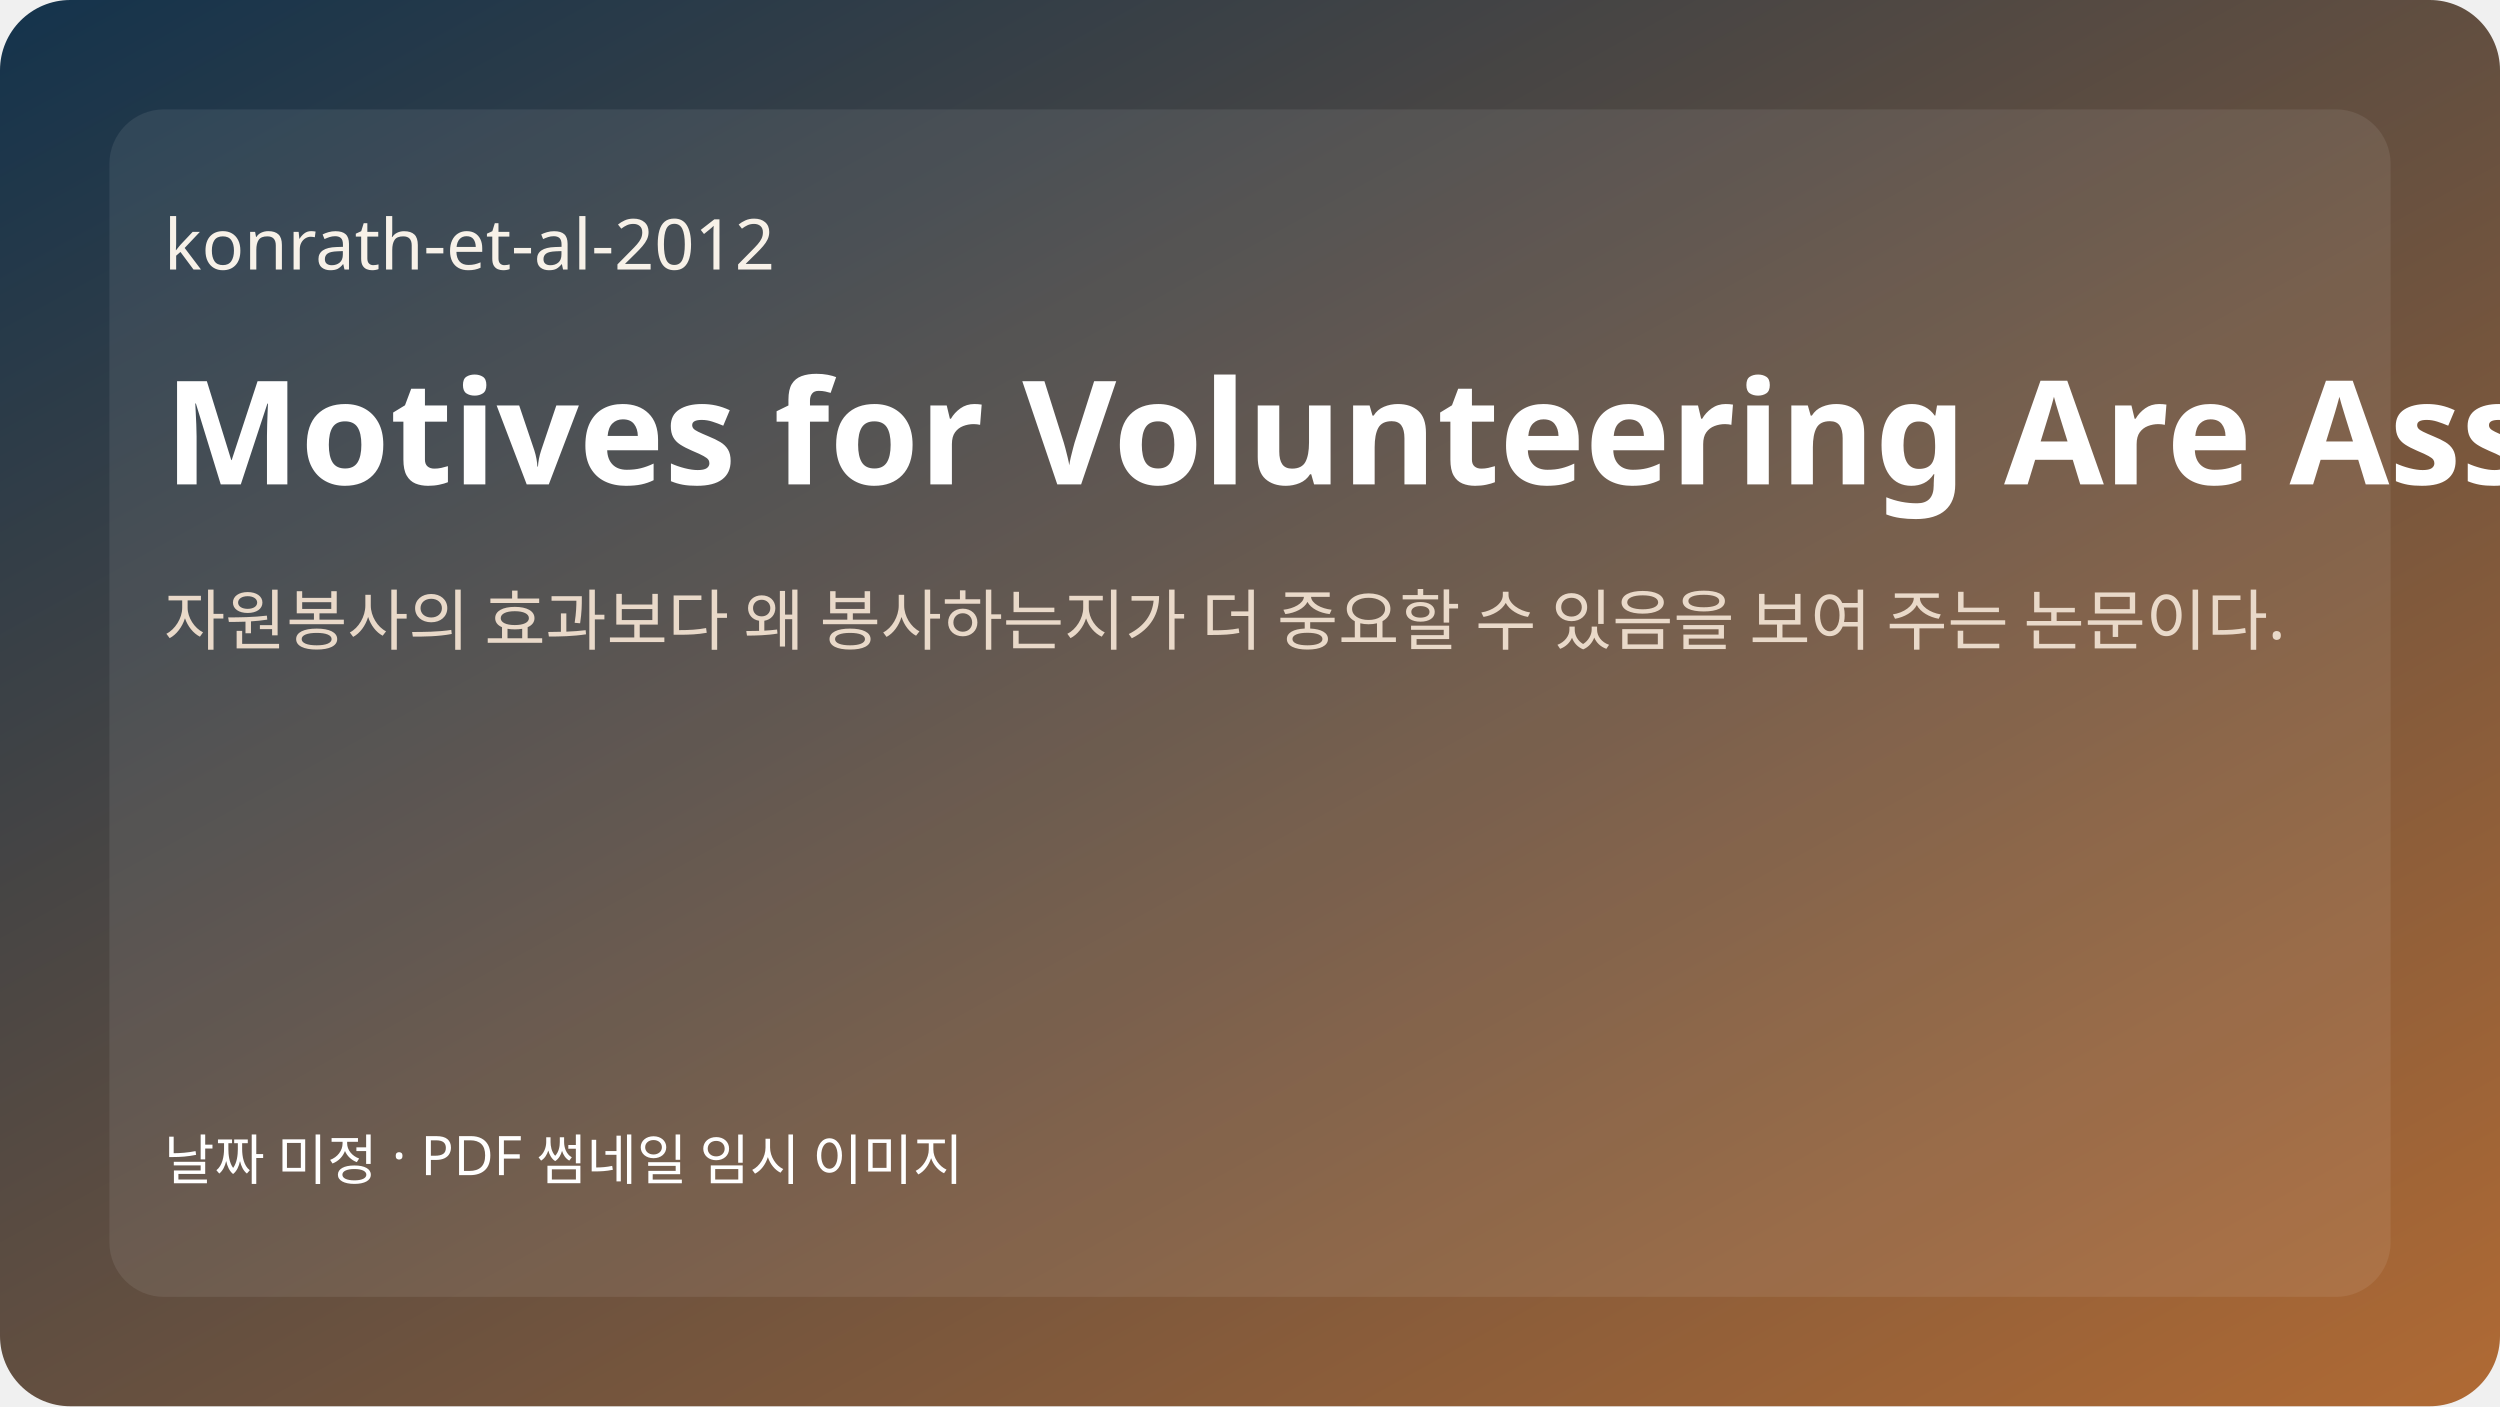
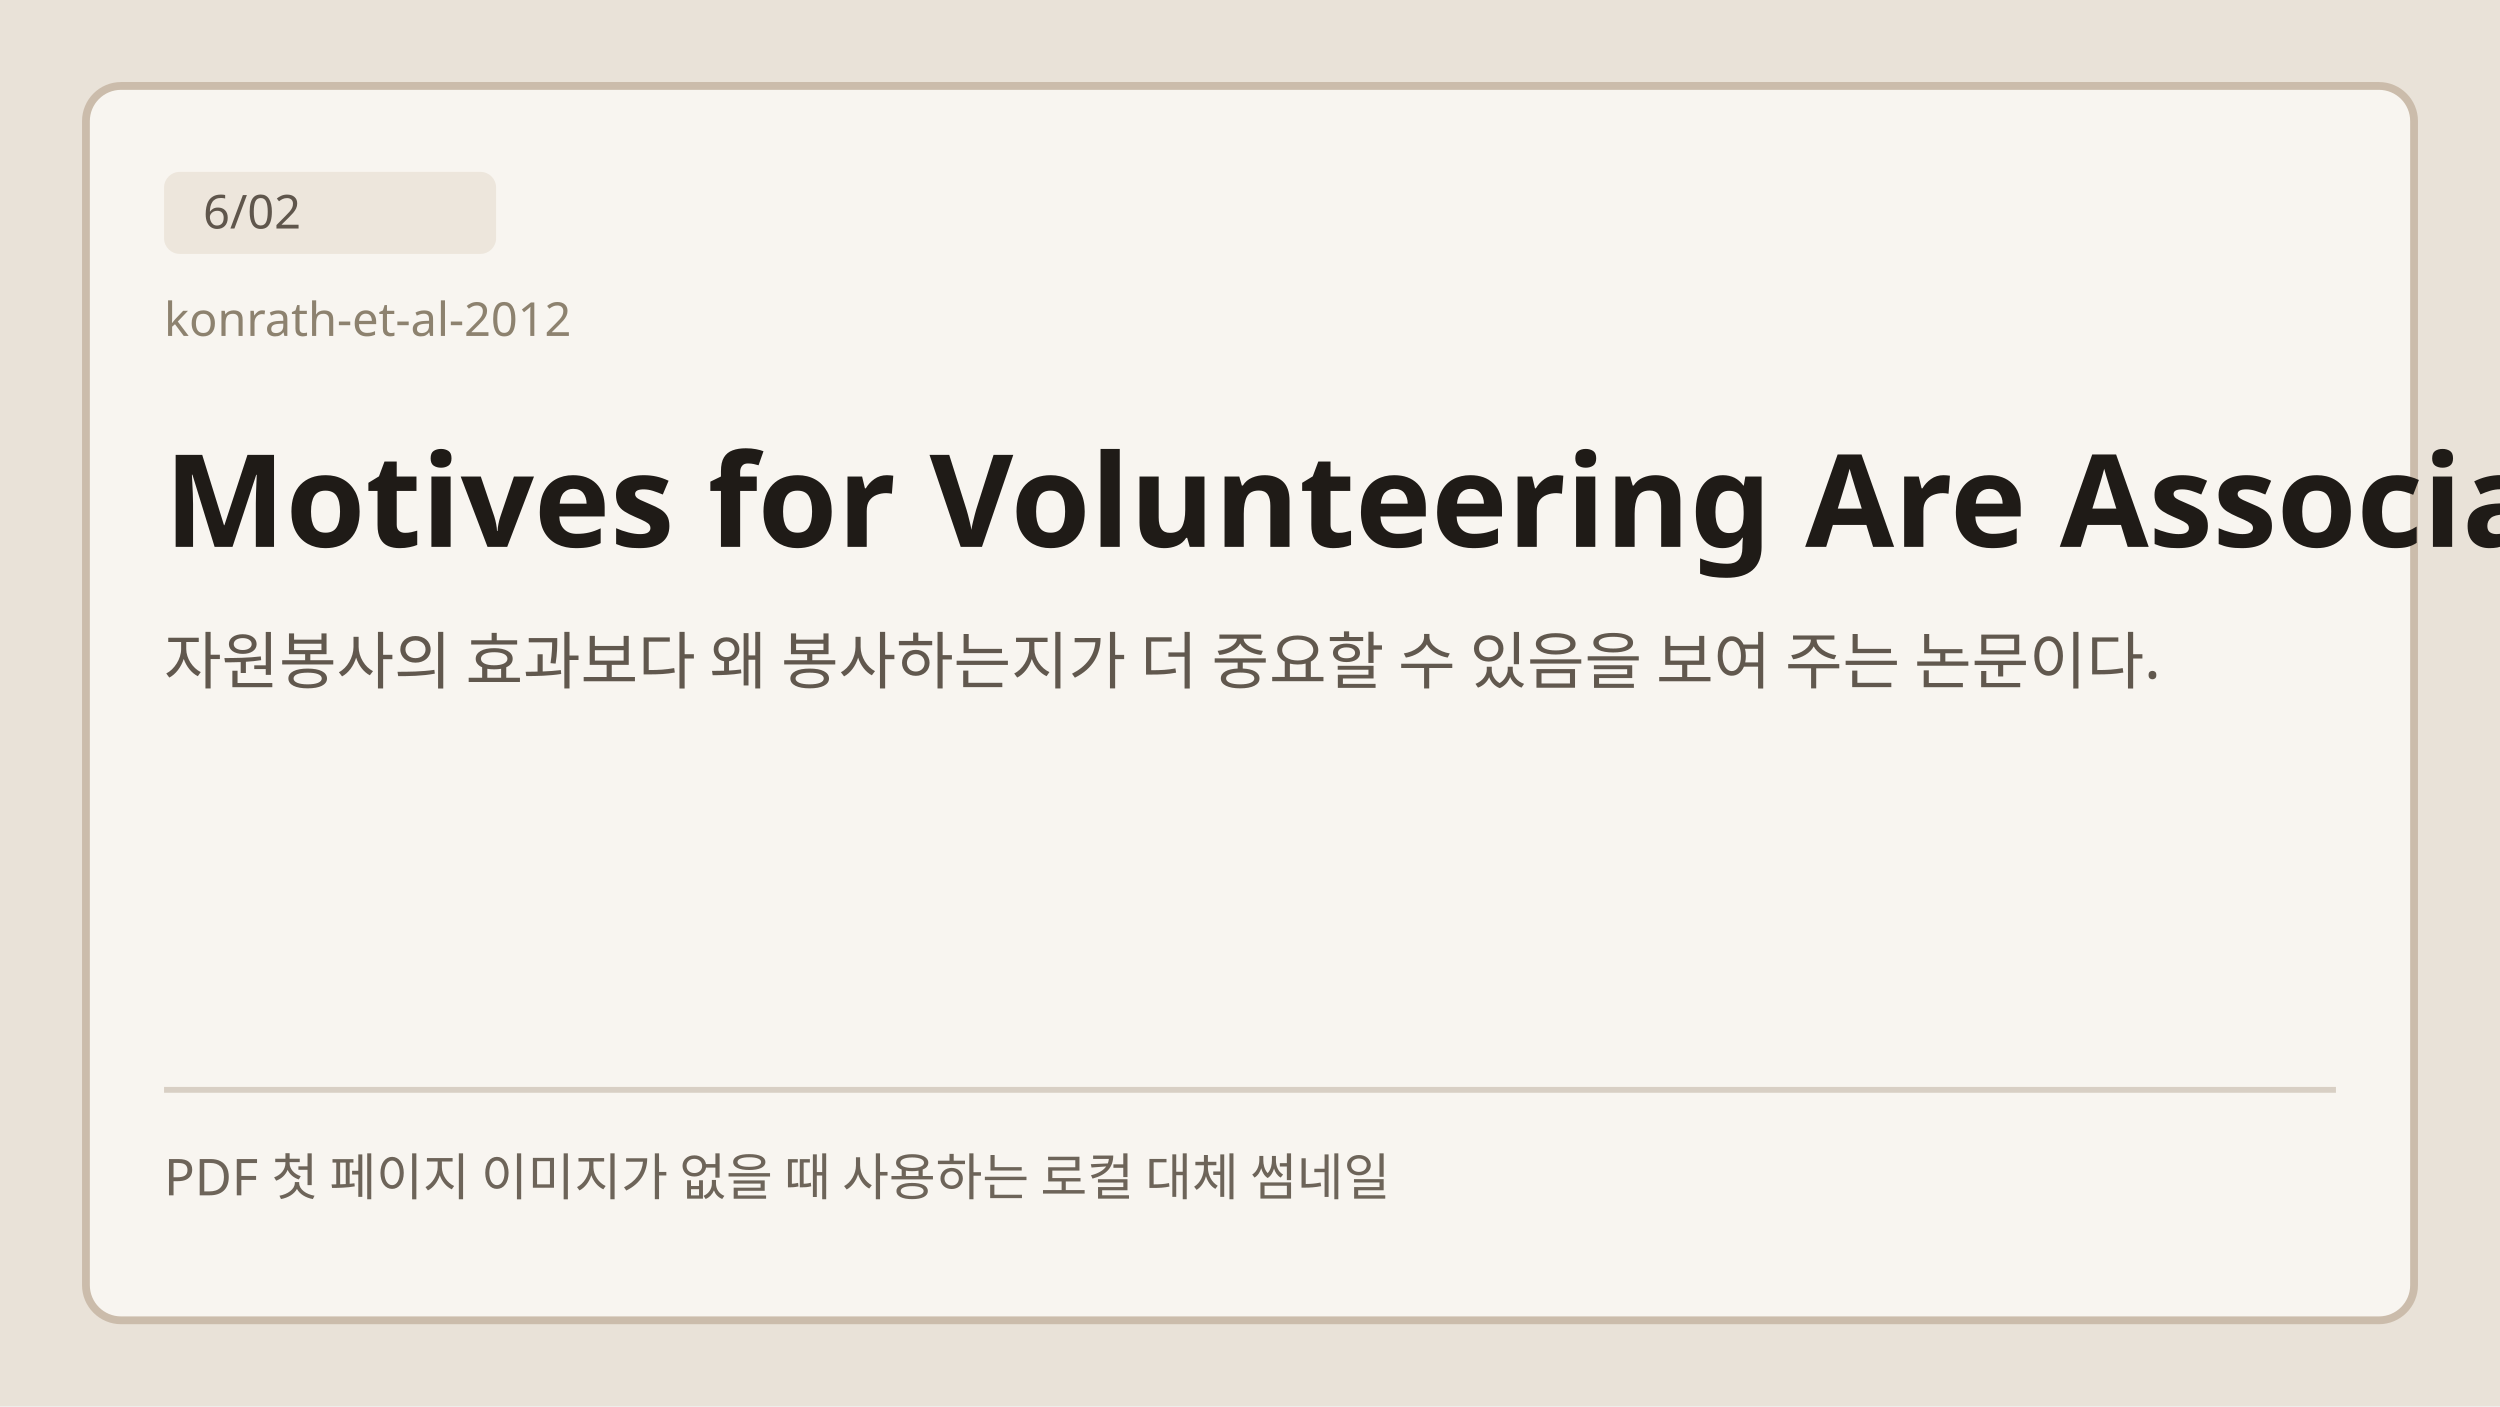
<svg xmlns="http://www.w3.org/2000/svg" width="1280" height="720" viewBox="0 0 1280 720">
-   <defs>
-     <linearGradient id="bg" x1="0" y1="0" x2="1" y2="1">
-       <stop offset="0%" stop-color="#14334c" />
-       <stop offset="100%" stop-color="#b06a34" />
-     </linearGradient>
-   </defs>
-   <rect width="1280" height="720" fill="url(#bg)" rx="36" />
-   <rect x="56" y="56" width="1168" height="608" fill="rgba(255,255,255,0.08)" rx="28" />
-   <text x="84" y="138" fill="#f7f1e8" font-size="36" font-family="'Segoe UI', 'Noto Sans KR', sans-serif">konrath-et-al-2012</text>
-   <text x="84" y="248" fill="#ffffff" font-size="74" font-weight="700" font-family="'Segoe UI', 'Noto Sans KR', sans-serif">Motives for Volunteering Are Associated With Mortality Risk in Older Adults</text>
-   <text x="84" y="330" fill="#e9d9c9" font-size="34" font-family="'Segoe UI', 'Noto Sans KR', sans-serif">자원봉사의 효과보다 왜 봉사하는지가 더 중요할 수 있음을 보여 주는 논문이다.</text>
-   <text x="84" y="604" fill="#ffffff" font-size="28" font-family="'Segoe UI', 'Noto Sans KR', sans-serif">날짜 미정 · PDF 썸네일 임시 이미지</text>
+   <rect width="1280" height="720" fill="#e9e2d8" />
+   <rect x="44" y="44" width="1192" height="632" fill="#f8f5f0" stroke="#cbbcab" stroke-width="4" rx="18" />
+   <rect x="84" y="88" width="170" height="42" fill="#ede6dc" rx="8" />
+   <text x="104" y="117" fill="#5f564c" font-size="24" font-family="'Segoe UI', 'Noto Sans KR', sans-serif">6/02</text>
+   <text x="84" y="172" fill="#8d826f" font-size="24" font-family="'Segoe UI', 'Noto Sans KR', sans-serif">konrath-et-al-2012</text>
+   <text x="84" y="280" fill="#1f1b17" font-size="66" font-weight="700" font-family="'Segoe UI', 'Noto Sans KR', sans-serif">Motives for Volunteering Are Associated With Mortality Risk in Older Adults</text>
+   <text x="84" y="350" fill="#61584e" font-size="32" font-family="'Segoe UI', 'Noto Sans KR', sans-serif">자원봉사의 효과보다 왜 봉사하는지가 더 중요할 수 있음을 보여 주는 논문이다.</text>
+   <line x1="84" y1="558" x2="1196" y2="558" stroke="#d8cfc4" stroke-width="3" />
+   <text x="84" y="612" fill="#6d6459" font-size="26" font-family="'Segoe UI', 'Noto Sans KR', sans-serif">PDF 첫 페이지 이미지가 없을 때 사용하는 로컬 대체 썸네일</text>
</svg>
